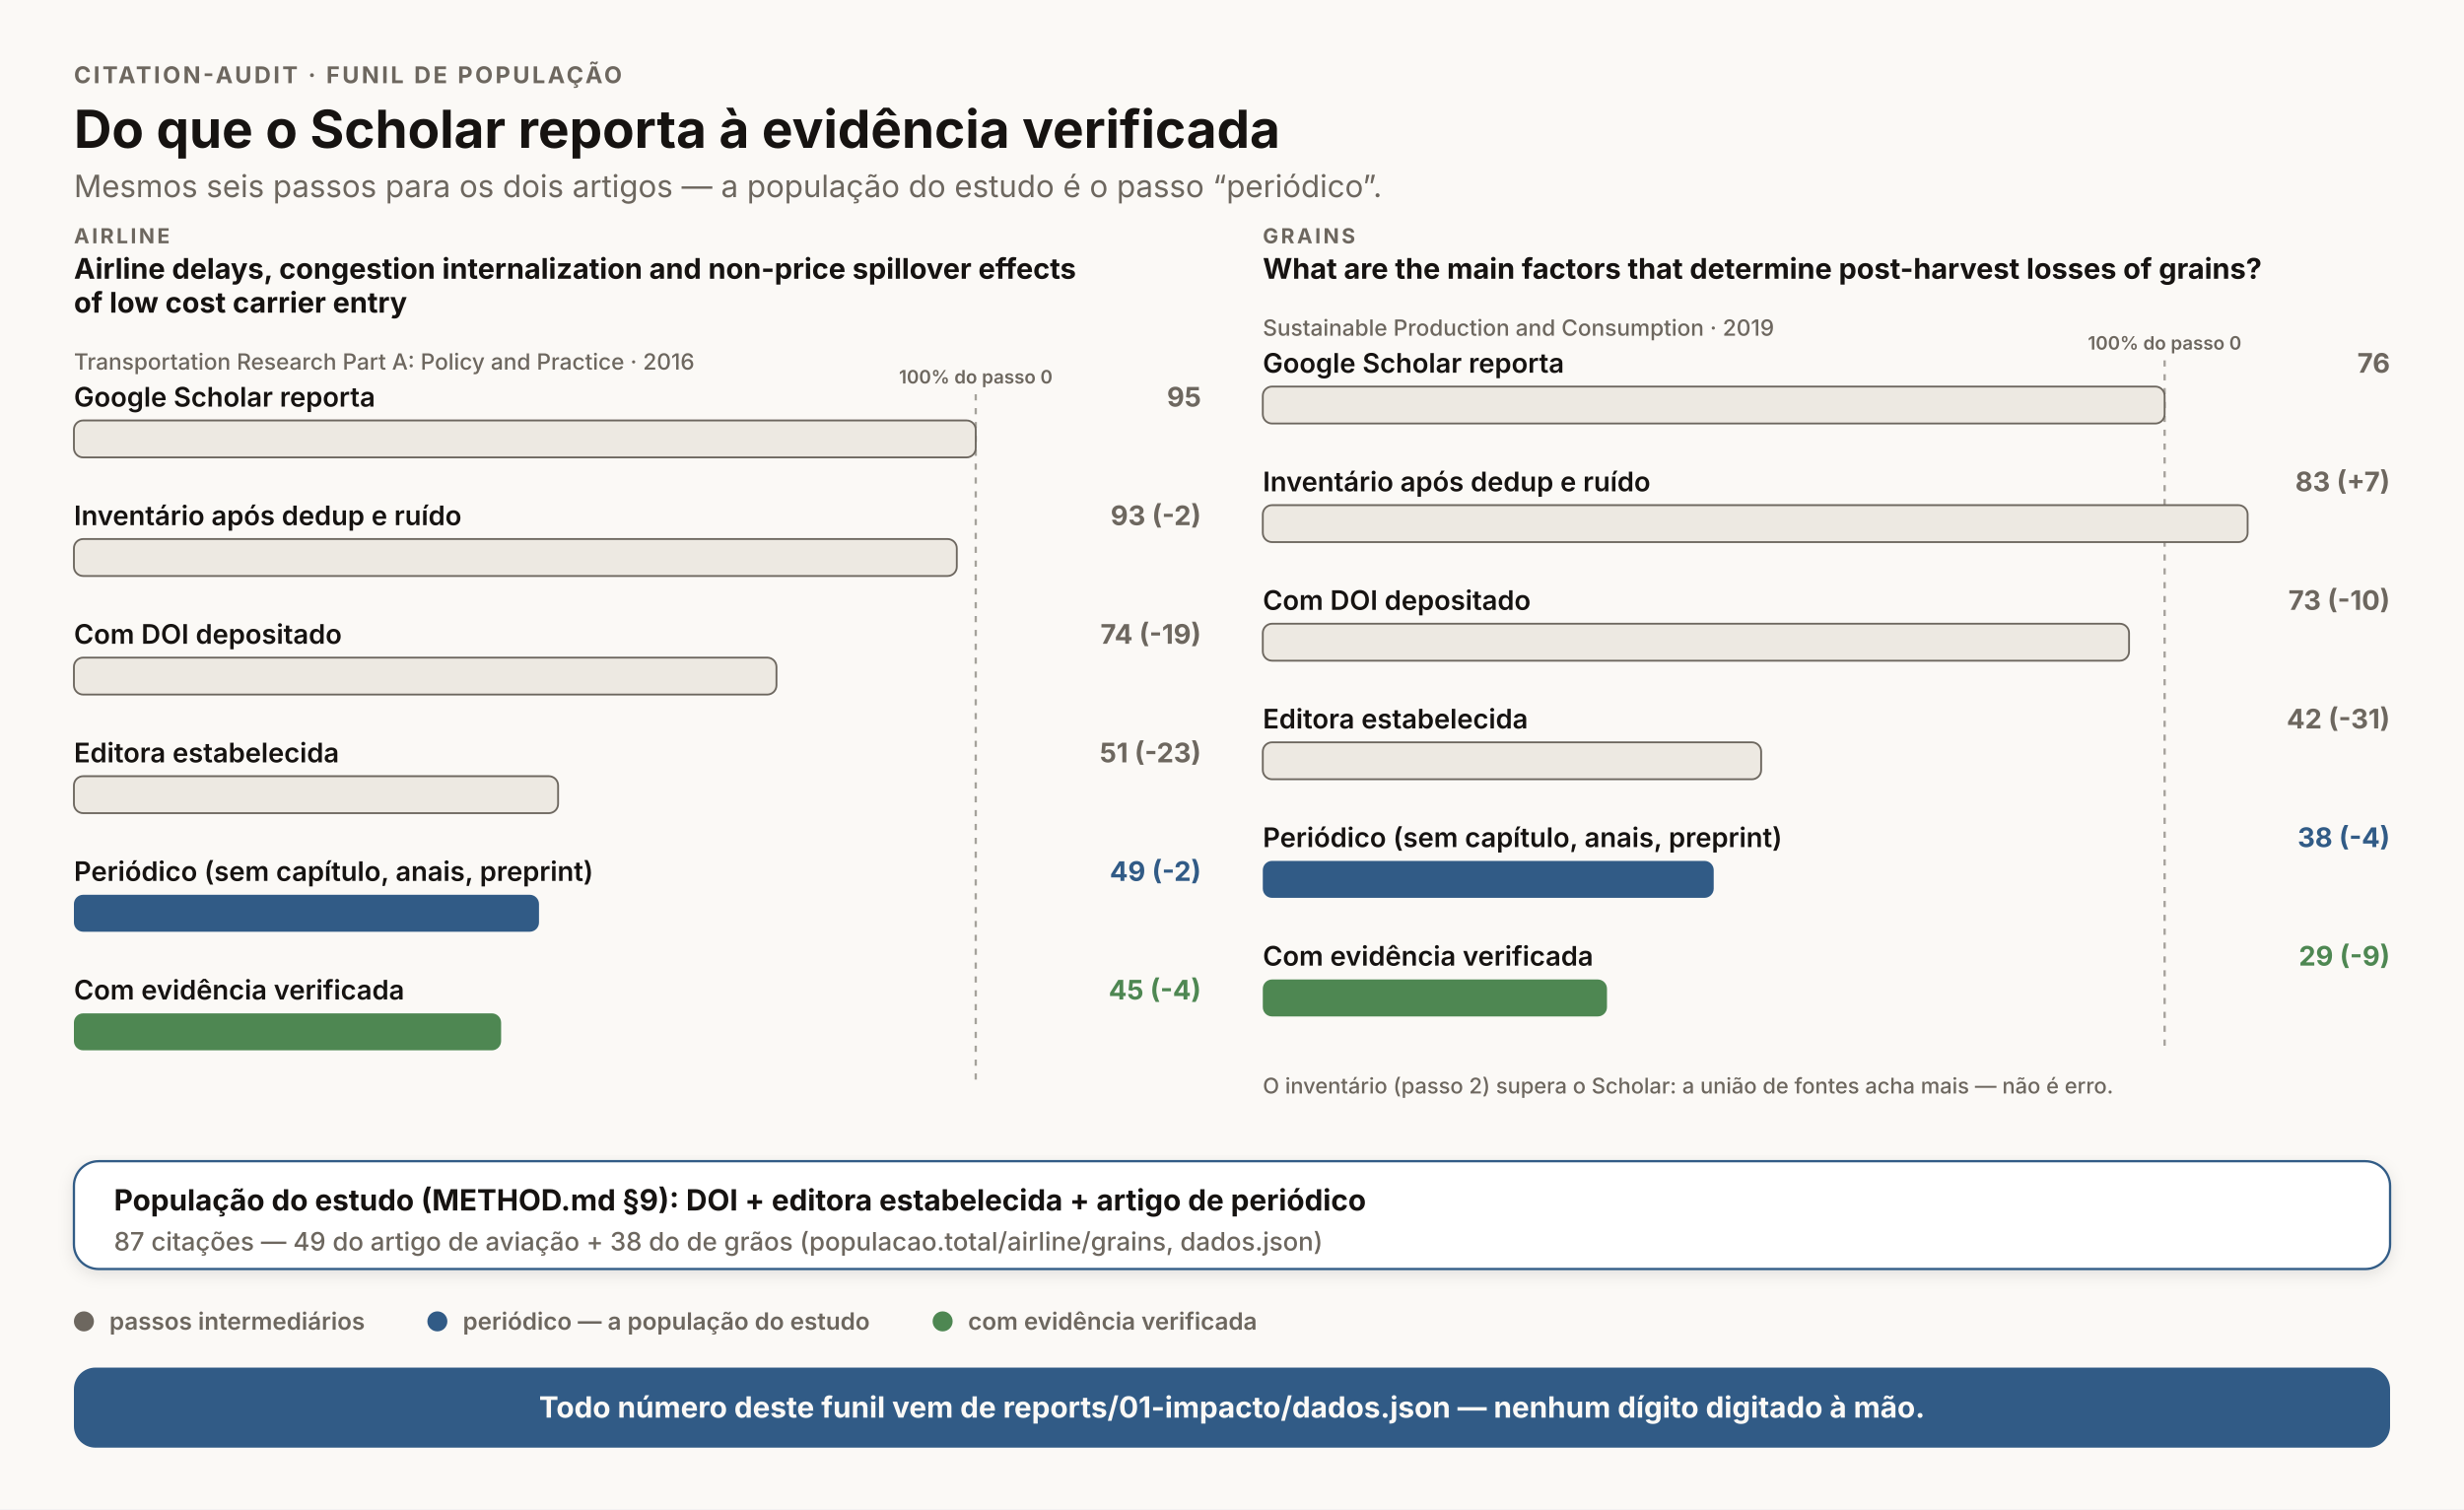
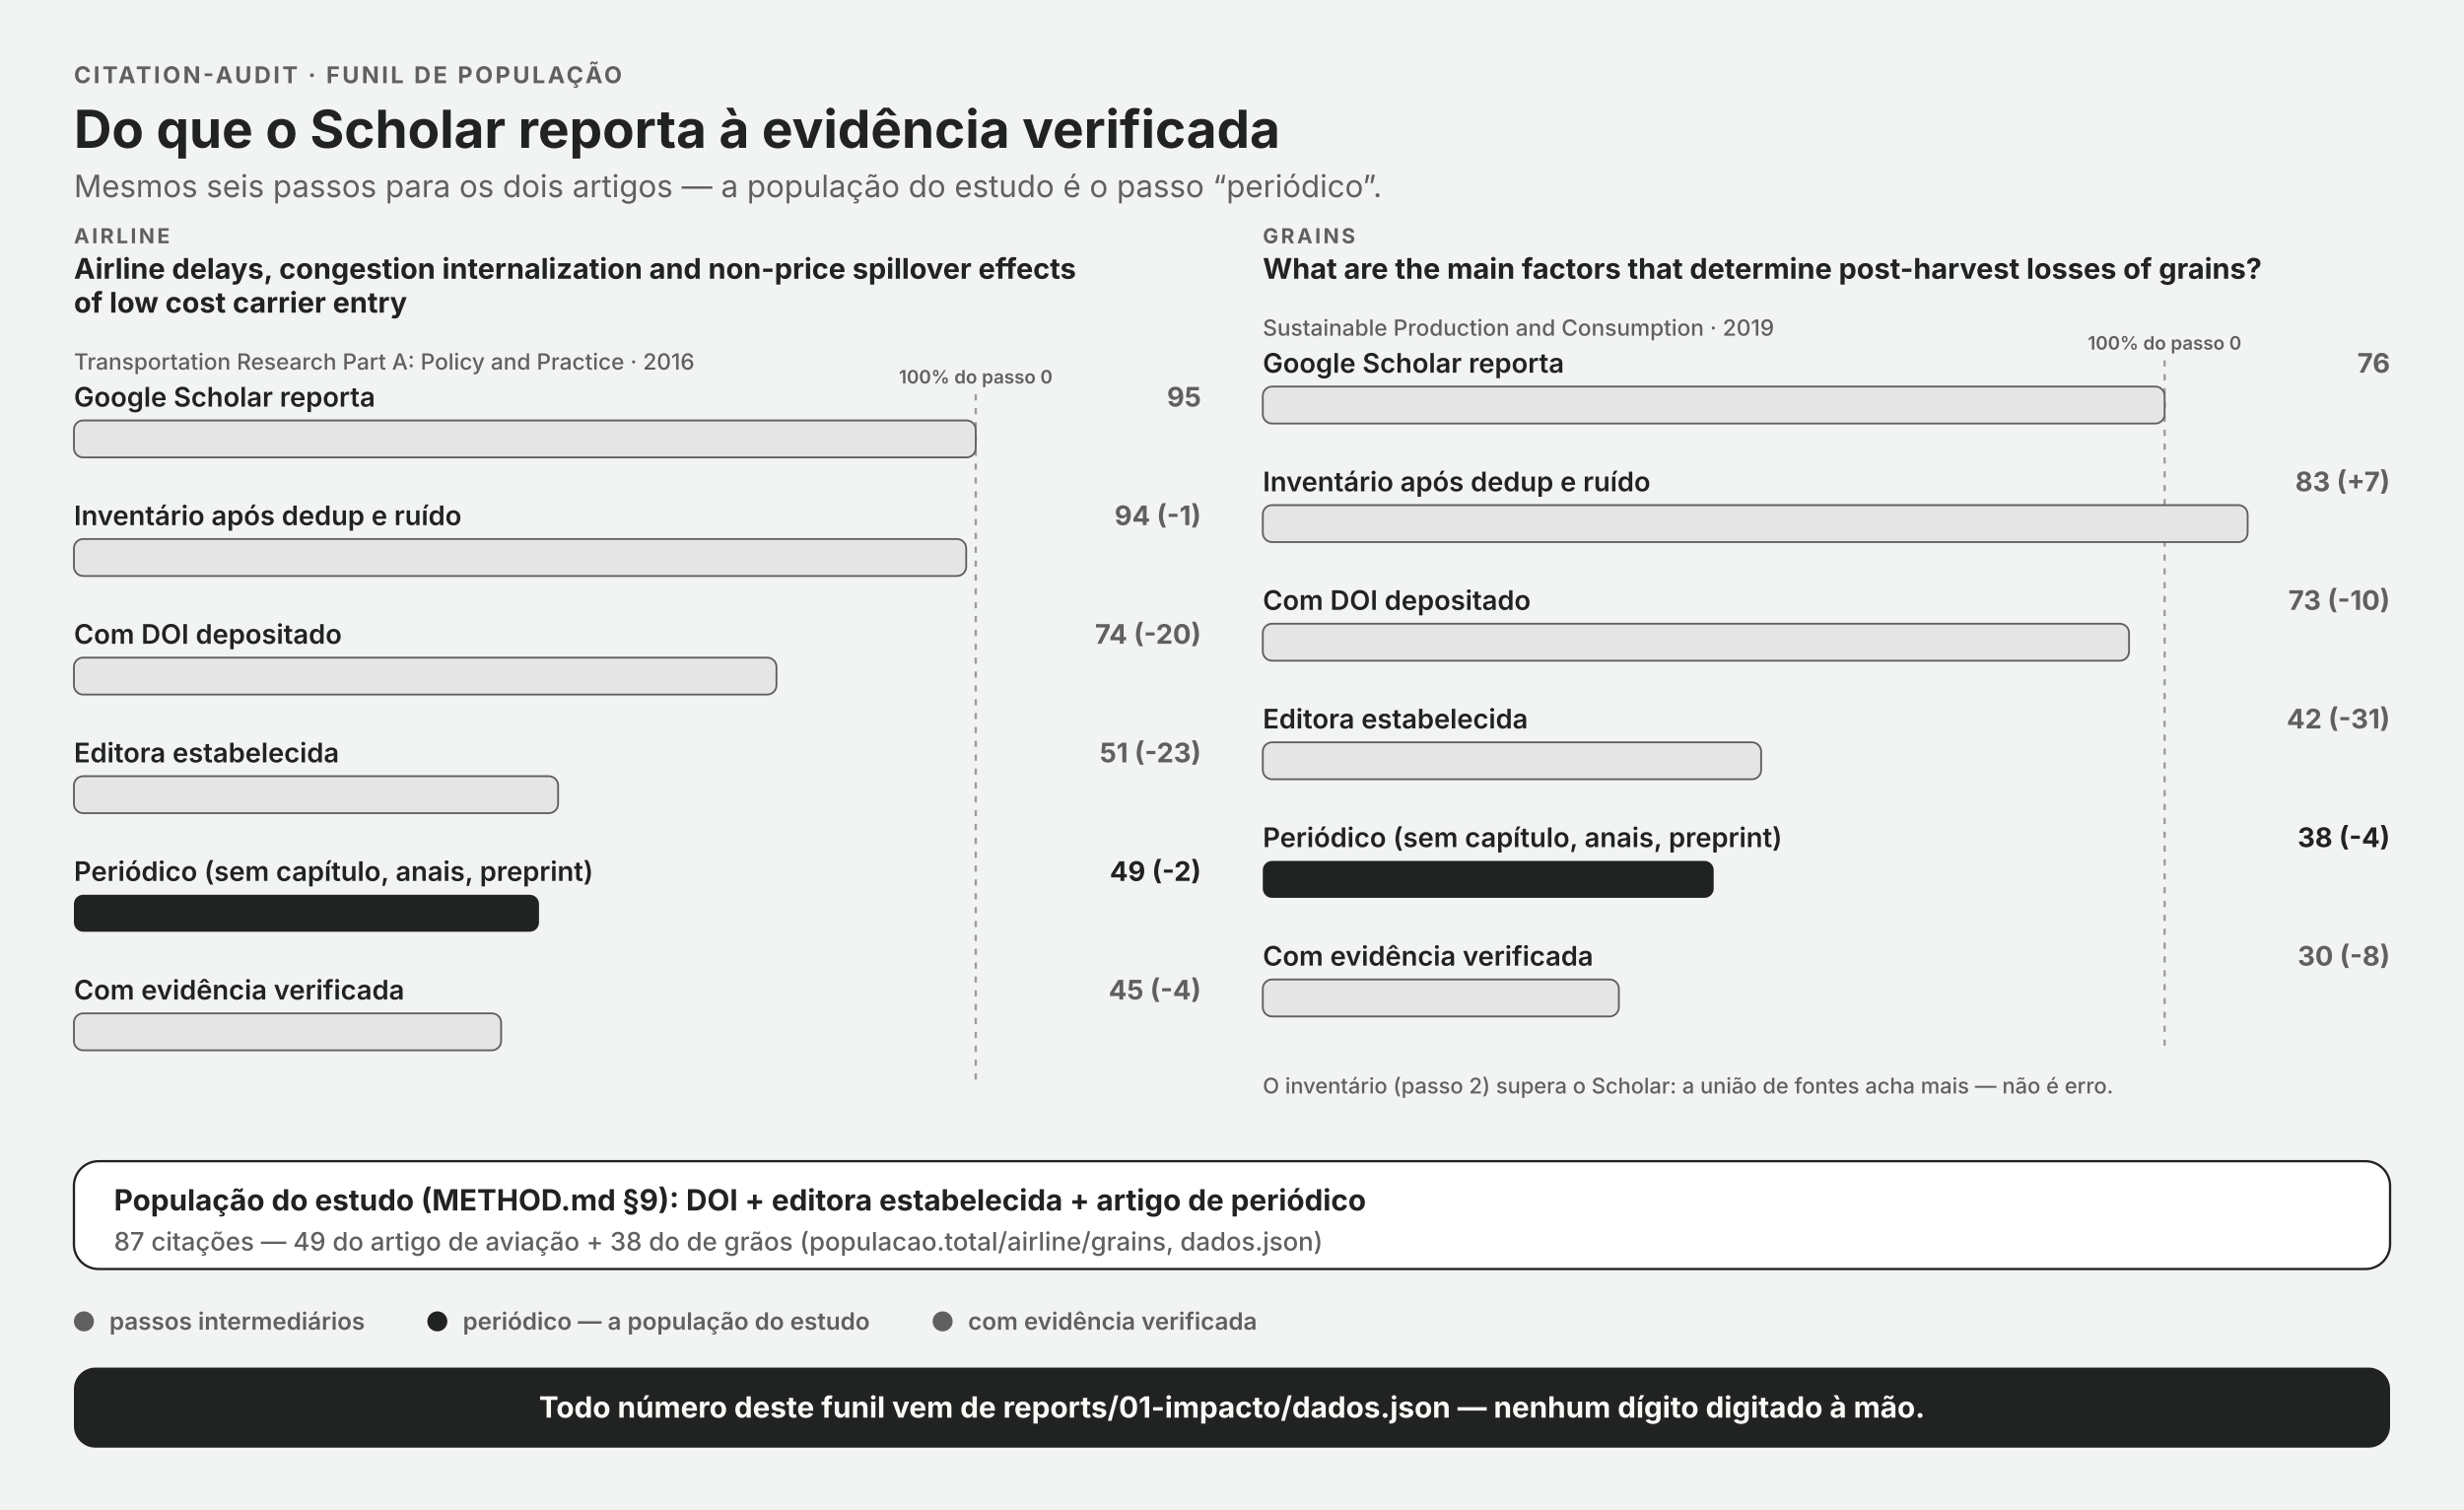
<svg xmlns="http://www.w3.org/2000/svg" viewBox="0 0 1600 980" font-family="Inter, -apple-system, 'Segoe UI', Helvetica, Arial, sans-serif" role="img" aria-labelledby="title desc">
  <defs>
    <marker id="arrow" markerWidth="10" markerHeight="10" refX="8" refY="5" orient="auto">
-       <path d="M0,0 L10,5 L0,10 Z" fill="#6D675F" />
+       <path d="M0,0 L10,5 L0,10 Z" fill="#606060" />
    </marker>
    <marker id="arrowBlue" markerWidth="10" markerHeight="10" refX="8" refY="5" orient="auto">
-       <path d="M0,0 L10,5 L0,10 Z" fill="#315B86" />
+       <path d="M0,0 L10,5 L0,10 Z" fill="#212322" />
    </marker>
    <marker id="arrowAmber" markerWidth="10" markerHeight="10" refX="8" refY="5" orient="auto">
-       <path d="M0,0 L10,5 L0,10 Z" fill="#D9822B" />
+       <path d="M0,0 L10,5 L0,10 Z" fill="#606060" />
    </marker>
    <marker id="arrowTerra" markerWidth="10" markerHeight="10" refX="8" refY="5" orient="auto">
-       <path d="M0,0 L10,5 L0,10 Z" fill="#C96F3F" />
+       <path d="M0,0 L10,5 L0,10 Z" fill="#212322" />
    </marker>
    <marker id="arrowSage" markerWidth="10" markerHeight="10" refX="8" refY="5" orient="auto">
-       <path d="M0,0 L10,5 L0,10 Z" fill="#4E8752" />
+       <path d="M0,0 L10,5 L0,10 Z" fill="#606060" />
    </marker>
-     <filter id="cardShadow" x="-10%" y="-10%" width="120%" height="130%">
-       <feDropShadow dx="0" dy="3" stdDeviation="5" flood-color="#161311" flood-opacity="0.10" />
-     </filter>
  </defs>
-   <rect width="1600" height="980" fill="#FBF9F6" />
-   <text x="48.0" y="54.0" font-family="Inter, -apple-system, 'Segoe UI', Helvetica, Arial, sans-serif" font-size="15" font-weight="700" fill="#6D675F" text-anchor="start" letter-spacing="1.6">CITATION-AUDIT · FUNIL DE POPULAÇÃO</text>
-   <text x="48.0" y="96.0" font-family="Inter, -apple-system, 'Segoe UI', Helvetica, Arial, sans-serif" font-size="34" font-weight="700" fill="#161311" text-anchor="start">Do que o Scholar reporta à evidência verificada</text>
-   <text x="48.0" y="128.0" font-family="Inter, -apple-system, 'Segoe UI', Helvetica, Arial, sans-serif" font-size="20" font-weight="400" fill="#6D675F" text-anchor="start">Mesmos seis passos para os dois artigos — a população do estudo é o passo “periódico”.</text>
-   <text x="48.0" y="158.0" font-family="Inter, -apple-system, 'Segoe UI', Helvetica, Arial, sans-serif" font-size="13.5" font-weight="700" fill="#6D675F" text-anchor="start" letter-spacing="1.6">AIRLINE</text>
-   <text x="48.0" y="181.0" font-family="Inter, -apple-system, 'Segoe UI', Helvetica, Arial, sans-serif" font-size="18.5" font-weight="700" fill="#161311" text-anchor="start">Airline delays, congestion internalization and non-price spillover effects</text>
-   <text x="48.0" y="203.0" font-family="Inter, -apple-system, 'Segoe UI', Helvetica, Arial, sans-serif" font-size="18.5" font-weight="700" fill="#161311" text-anchor="start">of low cost carrier entry</text>
-   <text x="48.0" y="240.0" font-family="Inter, -apple-system, 'Segoe UI', Helvetica, Arial, sans-serif" font-size="14.5" font-weight="500" fill="#6D675F" text-anchor="start">Transportation Research Part A: Policy and Practice · 2016</text>
-   <line x1="633.6" y1="256.0" x2="633.6" y2="706.0" stroke="#6D675F" stroke-width="1.5" stroke-dasharray="4 5" opacity="0.6" />
-   <text x="633.6" y="249.0" font-family="Inter, -apple-system, 'Segoe UI', Helvetica, Arial, sans-serif" font-size="12" font-weight="600" fill="#6D675F" text-anchor="middle">100% do passo 0</text>
-   <text x="48.0" y="264.0" font-family="Inter, -apple-system, 'Segoe UI', Helvetica, Arial, sans-serif" font-size="17.5" font-weight="600" fill="#161311" text-anchor="start">Google Scholar reporta</text>
-   <text x="780.0" y="264.0" font-family="Inter, -apple-system, 'Segoe UI', Helvetica, Arial, sans-serif" font-size="17.5" font-weight="700" fill="#6D675F" text-anchor="end">95</text>
-   <rect x="48.0" y="273.0" width="585.6" height="24.0" rx="6" fill="#EDE9E2" />
-   <rect x="48.0" y="273.0" width="585.6" height="24.0" rx="6" fill="none" stroke="#6D675F" stroke-width="1.2" />
-   <text x="48.0" y="341.0" font-family="Inter, -apple-system, 'Segoe UI', Helvetica, Arial, sans-serif" font-size="17.5" font-weight="600" fill="#161311" text-anchor="start">Inventário após dedup e ruído</text>
-   <text x="780.0" y="341.0" font-family="Inter, -apple-system, 'Segoe UI', Helvetica, Arial, sans-serif" font-size="17.5" font-weight="700" fill="#6D675F" text-anchor="end">93 (-2)</text>
-   <rect x="48.0" y="350.0" width="573.3" height="24.0" rx="6" fill="#EDE9E2" />
-   <rect x="48.0" y="350.0" width="573.3" height="24.0" rx="6" fill="none" stroke="#6D675F" stroke-width="1.2" />
-   <text x="48.0" y="418.0" font-family="Inter, -apple-system, 'Segoe UI', Helvetica, Arial, sans-serif" font-size="17.5" font-weight="600" fill="#161311" text-anchor="start">Com DOI depositado</text>
-   <text x="780.0" y="418.0" font-family="Inter, -apple-system, 'Segoe UI', Helvetica, Arial, sans-serif" font-size="17.5" font-weight="700" fill="#6D675F" text-anchor="end">74 (-19)</text>
-   <rect x="48.0" y="427.0" width="456.2" height="24.0" rx="6" fill="#EDE9E2" />
-   <rect x="48.0" y="427.0" width="456.2" height="24.0" rx="6" fill="none" stroke="#6D675F" stroke-width="1.2" />
-   <text x="48.0" y="495.0" font-family="Inter, -apple-system, 'Segoe UI', Helvetica, Arial, sans-serif" font-size="17.5" font-weight="600" fill="#161311" text-anchor="start">Editora estabelecida</text>
-   <text x="780.0" y="495.0" font-family="Inter, -apple-system, 'Segoe UI', Helvetica, Arial, sans-serif" font-size="17.5" font-weight="700" fill="#6D675F" text-anchor="end">51 (-23)</text>
-   <rect x="48.0" y="504.0" width="314.4" height="24.0" rx="6" fill="#EDE9E2" />
-   <rect x="48.0" y="504.0" width="314.4" height="24.0" rx="6" fill="none" stroke="#6D675F" stroke-width="1.2" />
-   <text x="48.0" y="572.0" font-family="Inter, -apple-system, 'Segoe UI', Helvetica, Arial, sans-serif" font-size="17.5" font-weight="600" fill="#161311" text-anchor="start">Periódico (sem capítulo, anais, preprint)</text>
-   <text x="780.0" y="572.0" font-family="Inter, -apple-system, 'Segoe UI', Helvetica, Arial, sans-serif" font-size="17.5" font-weight="700" fill="#315B86" text-anchor="end">49 (-2)</text>
-   <rect x="48.0" y="581.0" width="302.0" height="24.0" rx="6" fill="#315B86" />
-   <text x="48.0" y="649.0" font-family="Inter, -apple-system, 'Segoe UI', Helvetica, Arial, sans-serif" font-size="17.5" font-weight="600" fill="#161311" text-anchor="start">Com evidência verificada</text>
-   <text x="780.0" y="649.0" font-family="Inter, -apple-system, 'Segoe UI', Helvetica, Arial, sans-serif" font-size="17.5" font-weight="700" fill="#4E8752" text-anchor="end">45 (-4)</text>
-   <rect x="48.0" y="658.0" width="277.4" height="24.0" rx="6" fill="#4E8752" />
-   <text x="820.0" y="158.0" font-family="Inter, -apple-system, 'Segoe UI', Helvetica, Arial, sans-serif" font-size="13.5" font-weight="700" fill="#6D675F" text-anchor="start" letter-spacing="1.6">GRAINS</text>
-   <text x="820.0" y="181.0" font-family="Inter, -apple-system, 'Segoe UI', Helvetica, Arial, sans-serif" font-size="18.5" font-weight="700" fill="#161311" text-anchor="start">What are the main factors that determine post-harvest losses of grains?</text>
-   <text x="820.0" y="218.0" font-family="Inter, -apple-system, 'Segoe UI', Helvetica, Arial, sans-serif" font-size="14.5" font-weight="500" fill="#6D675F" text-anchor="start">Sustainable Production and Consumption · 2019</text>
-   <line x1="1405.6" y1="234.0" x2="1405.6" y2="684.0" stroke="#6D675F" stroke-width="1.5" stroke-dasharray="4 5" opacity="0.6" />
-   <text x="1405.6" y="227.0" font-family="Inter, -apple-system, 'Segoe UI', Helvetica, Arial, sans-serif" font-size="12" font-weight="600" fill="#6D675F" text-anchor="middle">100% do passo 0</text>
-   <text x="820.0" y="242.0" font-family="Inter, -apple-system, 'Segoe UI', Helvetica, Arial, sans-serif" font-size="17.5" font-weight="600" fill="#161311" text-anchor="start">Google Scholar reporta</text>
-   <text x="1552.0" y="242.0" font-family="Inter, -apple-system, 'Segoe UI', Helvetica, Arial, sans-serif" font-size="17.5" font-weight="700" fill="#6D675F" text-anchor="end">76</text>
-   <rect x="820.0" y="251.0" width="585.6" height="24.0" rx="6" fill="#EDE9E2" />
-   <rect x="820.0" y="251.0" width="585.6" height="24.0" rx="6" fill="none" stroke="#6D675F" stroke-width="1.2" />
-   <text x="820.0" y="319.0" font-family="Inter, -apple-system, 'Segoe UI', Helvetica, Arial, sans-serif" font-size="17.5" font-weight="600" fill="#161311" text-anchor="start">Inventário após dedup e ruído</text>
-   <text x="1552.0" y="319.0" font-family="Inter, -apple-system, 'Segoe UI', Helvetica, Arial, sans-serif" font-size="17.5" font-weight="700" fill="#6D675F" text-anchor="end">83 (+7)</text>
-   <rect x="820.0" y="328.0" width="639.5" height="24.0" rx="6" fill="#EDE9E2" />
-   <rect x="820.0" y="328.0" width="639.5" height="24.0" rx="6" fill="none" stroke="#6D675F" stroke-width="1.2" />
-   <text x="820.0" y="396.0" font-family="Inter, -apple-system, 'Segoe UI', Helvetica, Arial, sans-serif" font-size="17.5" font-weight="600" fill="#161311" text-anchor="start">Com DOI depositado</text>
-   <text x="1552.0" y="396.0" font-family="Inter, -apple-system, 'Segoe UI', Helvetica, Arial, sans-serif" font-size="17.5" font-weight="700" fill="#6D675F" text-anchor="end">73 (-10)</text>
-   <rect x="820.0" y="405.0" width="562.5" height="24.0" rx="6" fill="#EDE9E2" />
-   <rect x="820.0" y="405.0" width="562.5" height="24.0" rx="6" fill="none" stroke="#6D675F" stroke-width="1.2" />
-   <text x="820.0" y="473.0" font-family="Inter, -apple-system, 'Segoe UI', Helvetica, Arial, sans-serif" font-size="17.5" font-weight="600" fill="#161311" text-anchor="start">Editora estabelecida</text>
-   <text x="1552.0" y="473.0" font-family="Inter, -apple-system, 'Segoe UI', Helvetica, Arial, sans-serif" font-size="17.5" font-weight="700" fill="#6D675F" text-anchor="end">42 (-31)</text>
-   <rect x="820.0" y="482.0" width="323.6" height="24.0" rx="6" fill="#EDE9E2" />
-   <rect x="820.0" y="482.0" width="323.6" height="24.0" rx="6" fill="none" stroke="#6D675F" stroke-width="1.2" />
-   <text x="820.0" y="550.0" font-family="Inter, -apple-system, 'Segoe UI', Helvetica, Arial, sans-serif" font-size="17.5" font-weight="600" fill="#161311" text-anchor="start">Periódico (sem capítulo, anais, preprint)</text>
-   <text x="1552.0" y="550.0" font-family="Inter, -apple-system, 'Segoe UI', Helvetica, Arial, sans-serif" font-size="17.5" font-weight="700" fill="#315B86" text-anchor="end">38 (-4)</text>
-   <rect x="820.0" y="559.0" width="292.8" height="24.0" rx="6" fill="#315B86" />
-   <text x="820.0" y="627.0" font-family="Inter, -apple-system, 'Segoe UI', Helvetica, Arial, sans-serif" font-size="17.5" font-weight="600" fill="#161311" text-anchor="start">Com evidência verificada</text>
-   <text x="1552.0" y="627.0" font-family="Inter, -apple-system, 'Segoe UI', Helvetica, Arial, sans-serif" font-size="17.5" font-weight="700" fill="#4E8752" text-anchor="end">29 (-9)</text>
-   <rect x="820.0" y="636.0" width="223.5" height="24.0" rx="6" fill="#4E8752" />
-   <text x="820.0" y="710.0" font-family="Inter, -apple-system, 'Segoe UI', Helvetica, Arial, sans-serif" font-size="14" font-weight="500" fill="#6D675F" text-anchor="start">O inventário (passo 2) supera o Scholar: a união de fontes acha mais — não é erro.</text>
-   <rect x="48.0" y="754.0" width="1504.0" height="70.0" rx="16" fill="#FFFFFF" stroke="#315B86" stroke-width="1.5" filter="url(#cardShadow)" />
-   <text x="74.0" y="786.0" font-family="Inter, -apple-system, 'Segoe UI', Helvetica, Arial, sans-serif" font-size="19" font-weight="700" fill="#161311" text-anchor="start">População do estudo (METHOD.md §9): DOI + editora estabelecida + artigo de periódico</text>
-   <text x="74.0" y="812.0" font-family="Inter, -apple-system, 'Segoe UI', Helvetica, Arial, sans-serif" font-size="16.5" font-weight="500" fill="#6D675F" text-anchor="start">87 citações — 49 do artigo de aviação + 38 do de grãos (populacao.total/airline/grains, dados.json)</text>
-   <circle cx="54.5" cy="858.0" r="6.5" fill="#6D675F" />
-   <text x="71.0" y="863.4" font-family="Inter, -apple-system, 'Segoe UI', Helvetica, Arial, sans-serif" font-size="15.5" font-weight="600" fill="#6D675F" text-anchor="start">passos intermediários</text>
-   <circle cx="284.0" cy="858.0" r="6.5" fill="#315B86" />
-   <text x="300.5" y="863.4" font-family="Inter, -apple-system, 'Segoe UI', Helvetica, Arial, sans-serif" font-size="15.5" font-weight="600" fill="#6D675F" text-anchor="start">periódico — a população do estudo</text>
-   <circle cx="612.1" cy="858.0" r="6.5" fill="#4E8752" />
-   <text x="628.6" y="863.4" font-family="Inter, -apple-system, 'Segoe UI', Helvetica, Arial, sans-serif" font-size="15.5" font-weight="600" fill="#6D675F" text-anchor="start">com evidência verificada</text>
-   <rect x="48.0" y="888.0" width="1504.0" height="52.0" rx="14" fill="#315B86" />
+   <rect width="1600" height="980" fill="#F2F3F3" />
+   <text x="48.0" y="54.0" font-family="Inter, -apple-system, 'Segoe UI', Helvetica, Arial, sans-serif" font-size="15" font-weight="700" fill="#606060" text-anchor="start" letter-spacing="1.6">CITATION-AUDIT · FUNIL DE POPULAÇÃO</text>
+   <text x="48.0" y="96.0" font-family="Inter, -apple-system, 'Segoe UI', Helvetica, Arial, sans-serif" font-size="34" font-weight="700" fill="#212322" text-anchor="start">Do que o Scholar reporta à evidência verificada</text>
+   <text x="48.0" y="128.0" font-family="Inter, -apple-system, 'Segoe UI', Helvetica, Arial, sans-serif" font-size="20" font-weight="400" fill="#606060" text-anchor="start">Mesmos seis passos para os dois artigos — a população do estudo é o passo “periódico”.</text>
+   <text x="48.0" y="158.0" font-family="Inter, -apple-system, 'Segoe UI', Helvetica, Arial, sans-serif" font-size="13.5" font-weight="700" fill="#606060" text-anchor="start" letter-spacing="1.6">AIRLINE</text>
+   <text x="48.0" y="181.0" font-family="Inter, -apple-system, 'Segoe UI', Helvetica, Arial, sans-serif" font-size="18.5" font-weight="700" fill="#212322" text-anchor="start">Airline delays, congestion internalization and non-price spillover effects</text>
+   <text x="48.0" y="203.0" font-family="Inter, -apple-system, 'Segoe UI', Helvetica, Arial, sans-serif" font-size="18.5" font-weight="700" fill="#212322" text-anchor="start">of low cost carrier entry</text>
+   <text x="48.0" y="240.0" font-family="Inter, -apple-system, 'Segoe UI', Helvetica, Arial, sans-serif" font-size="14.5" font-weight="500" fill="#606060" text-anchor="start">Transportation Research Part A: Policy and Practice · 2016</text>
+   <line x1="633.6" y1="256.0" x2="633.6" y2="706.0" stroke="#606060" stroke-width="1.5" stroke-dasharray="4 5" opacity="0.6" />
+   <text x="633.6" y="249.0" font-family="Inter, -apple-system, 'Segoe UI', Helvetica, Arial, sans-serif" font-size="12" font-weight="600" fill="#606060" text-anchor="middle">100% do passo 0</text>
+   <text x="48.0" y="264.0" font-family="Inter, -apple-system, 'Segoe UI', Helvetica, Arial, sans-serif" font-size="17.5" font-weight="600" fill="#212322" text-anchor="start">Google Scholar reporta</text>
+   <text x="780.0" y="264.0" font-family="Inter, -apple-system, 'Segoe UI', Helvetica, Arial, sans-serif" font-size="17.5" font-weight="700" fill="#606060" text-anchor="end">95</text>
+   <rect x="48.0" y="273.0" width="585.6" height="24.0" rx="6" fill="#E5E5E5" />
+   <rect x="48.0" y="273.0" width="585.6" height="24.0" rx="6" fill="none" stroke="#606060" stroke-width="1.2" />
+   <text x="48.0" y="341.0" font-family="Inter, -apple-system, 'Segoe UI', Helvetica, Arial, sans-serif" font-size="17.5" font-weight="600" fill="#212322" text-anchor="start">Inventário após dedup e ruído</text>
+   <text x="780.0" y="341.0" font-family="Inter, -apple-system, 'Segoe UI', Helvetica, Arial, sans-serif" font-size="17.5" font-weight="700" fill="#606060" text-anchor="end">94 (-1)</text>
+   <rect x="48.0" y="350.0" width="579.4" height="24.0" rx="6" fill="#E5E5E5" />
+   <rect x="48.0" y="350.0" width="579.4" height="24.0" rx="6" fill="none" stroke="#606060" stroke-width="1.2" />
+   <text x="48.0" y="418.0" font-family="Inter, -apple-system, 'Segoe UI', Helvetica, Arial, sans-serif" font-size="17.5" font-weight="600" fill="#212322" text-anchor="start">Com DOI depositado</text>
+   <text x="780.0" y="418.0" font-family="Inter, -apple-system, 'Segoe UI', Helvetica, Arial, sans-serif" font-size="17.5" font-weight="700" fill="#606060" text-anchor="end">74 (-20)</text>
+   <rect x="48.0" y="427.0" width="456.2" height="24.0" rx="6" fill="#E5E5E5" />
+   <rect x="48.0" y="427.0" width="456.2" height="24.0" rx="6" fill="none" stroke="#606060" stroke-width="1.2" />
+   <text x="48.0" y="495.0" font-family="Inter, -apple-system, 'Segoe UI', Helvetica, Arial, sans-serif" font-size="17.5" font-weight="600" fill="#212322" text-anchor="start">Editora estabelecida</text>
+   <text x="780.0" y="495.0" font-family="Inter, -apple-system, 'Segoe UI', Helvetica, Arial, sans-serif" font-size="17.5" font-weight="700" fill="#606060" text-anchor="end">51 (-23)</text>
+   <rect x="48.0" y="504.0" width="314.4" height="24.0" rx="6" fill="#E5E5E5" />
+   <rect x="48.0" y="504.0" width="314.4" height="24.0" rx="6" fill="none" stroke="#606060" stroke-width="1.2" />
+   <text x="48.0" y="572.0" font-family="Inter, -apple-system, 'Segoe UI', Helvetica, Arial, sans-serif" font-size="17.5" font-weight="600" fill="#212322" text-anchor="start">Periódico (sem capítulo, anais, preprint)</text>
+   <text x="780.0" y="572.0" font-family="Inter, -apple-system, 'Segoe UI', Helvetica, Arial, sans-serif" font-size="17.5" font-weight="700" fill="#212322" text-anchor="end">49 (-2)</text>
+   <rect x="48.0" y="581.0" width="302.0" height="24.0" rx="6" fill="#212322" />
+   <text x="48.0" y="649.0" font-family="Inter, -apple-system, 'Segoe UI', Helvetica, Arial, sans-serif" font-size="17.5" font-weight="600" fill="#212322" text-anchor="start">Com evidência verificada</text>
+   <text x="780.0" y="649.0" font-family="Inter, -apple-system, 'Segoe UI', Helvetica, Arial, sans-serif" font-size="17.5" font-weight="700" fill="#606060" text-anchor="end">45 (-4)</text>
+   <rect x="48.0" y="658.0" width="277.4" height="24.0" rx="6" fill="#E5E5E5" />
+   <rect x="48.0" y="658.0" width="277.4" height="24.0" rx="6" fill="none" stroke="#606060" stroke-width="1.2" />
+   <text x="820.0" y="158.0" font-family="Inter, -apple-system, 'Segoe UI', Helvetica, Arial, sans-serif" font-size="13.5" font-weight="700" fill="#606060" text-anchor="start" letter-spacing="1.6">GRAINS</text>
+   <text x="820.0" y="181.0" font-family="Inter, -apple-system, 'Segoe UI', Helvetica, Arial, sans-serif" font-size="18.5" font-weight="700" fill="#212322" text-anchor="start">What are the main factors that determine post-harvest losses of grains?</text>
+   <text x="820.0" y="218.0" font-family="Inter, -apple-system, 'Segoe UI', Helvetica, Arial, sans-serif" font-size="14.5" font-weight="500" fill="#606060" text-anchor="start">Sustainable Production and Consumption · 2019</text>
+   <line x1="1405.6" y1="234.0" x2="1405.6" y2="684.0" stroke="#606060" stroke-width="1.5" stroke-dasharray="4 5" opacity="0.6" />
+   <text x="1405.6" y="227.0" font-family="Inter, -apple-system, 'Segoe UI', Helvetica, Arial, sans-serif" font-size="12" font-weight="600" fill="#606060" text-anchor="middle">100% do passo 0</text>
+   <text x="820.0" y="242.0" font-family="Inter, -apple-system, 'Segoe UI', Helvetica, Arial, sans-serif" font-size="17.5" font-weight="600" fill="#212322" text-anchor="start">Google Scholar reporta</text>
+   <text x="1552.0" y="242.0" font-family="Inter, -apple-system, 'Segoe UI', Helvetica, Arial, sans-serif" font-size="17.5" font-weight="700" fill="#606060" text-anchor="end">76</text>
+   <rect x="820.0" y="251.0" width="585.6" height="24.0" rx="6" fill="#E5E5E5" />
+   <rect x="820.0" y="251.0" width="585.6" height="24.0" rx="6" fill="none" stroke="#606060" stroke-width="1.2" />
+   <text x="820.0" y="319.0" font-family="Inter, -apple-system, 'Segoe UI', Helvetica, Arial, sans-serif" font-size="17.5" font-weight="600" fill="#212322" text-anchor="start">Inventário após dedup e ruído</text>
+   <text x="1552.0" y="319.0" font-family="Inter, -apple-system, 'Segoe UI', Helvetica, Arial, sans-serif" font-size="17.5" font-weight="700" fill="#606060" text-anchor="end">83 (+7)</text>
+   <rect x="820.0" y="328.0" width="639.5" height="24.0" rx="6" fill="#E5E5E5" />
+   <rect x="820.0" y="328.0" width="639.5" height="24.0" rx="6" fill="none" stroke="#606060" stroke-width="1.2" />
+   <text x="820.0" y="396.0" font-family="Inter, -apple-system, 'Segoe UI', Helvetica, Arial, sans-serif" font-size="17.5" font-weight="600" fill="#212322" text-anchor="start">Com DOI depositado</text>
+   <text x="1552.0" y="396.0" font-family="Inter, -apple-system, 'Segoe UI', Helvetica, Arial, sans-serif" font-size="17.5" font-weight="700" fill="#606060" text-anchor="end">73 (-10)</text>
+   <rect x="820.0" y="405.0" width="562.5" height="24.0" rx="6" fill="#E5E5E5" />
+   <rect x="820.0" y="405.0" width="562.5" height="24.0" rx="6" fill="none" stroke="#606060" stroke-width="1.2" />
+   <text x="820.0" y="473.0" font-family="Inter, -apple-system, 'Segoe UI', Helvetica, Arial, sans-serif" font-size="17.5" font-weight="600" fill="#212322" text-anchor="start">Editora estabelecida</text>
+   <text x="1552.0" y="473.0" font-family="Inter, -apple-system, 'Segoe UI', Helvetica, Arial, sans-serif" font-size="17.5" font-weight="700" fill="#606060" text-anchor="end">42 (-31)</text>
+   <rect x="820.0" y="482.0" width="323.6" height="24.0" rx="6" fill="#E5E5E5" />
+   <rect x="820.0" y="482.0" width="323.6" height="24.0" rx="6" fill="none" stroke="#606060" stroke-width="1.2" />
+   <text x="820.0" y="550.0" font-family="Inter, -apple-system, 'Segoe UI', Helvetica, Arial, sans-serif" font-size="17.5" font-weight="600" fill="#212322" text-anchor="start">Periódico (sem capítulo, anais, preprint)</text>
+   <text x="1552.0" y="550.0" font-family="Inter, -apple-system, 'Segoe UI', Helvetica, Arial, sans-serif" font-size="17.5" font-weight="700" fill="#212322" text-anchor="end">38 (-4)</text>
+   <rect x="820.0" y="559.0" width="292.8" height="24.0" rx="6" fill="#212322" />
+   <text x="820.0" y="627.0" font-family="Inter, -apple-system, 'Segoe UI', Helvetica, Arial, sans-serif" font-size="17.5" font-weight="600" fill="#212322" text-anchor="start">Com evidência verificada</text>
+   <text x="1552.0" y="627.0" font-family="Inter, -apple-system, 'Segoe UI', Helvetica, Arial, sans-serif" font-size="17.5" font-weight="700" fill="#606060" text-anchor="end">30 (-8)</text>
+   <rect x="820.0" y="636.0" width="231.2" height="24.0" rx="6" fill="#E5E5E5" />
+   <rect x="820.0" y="636.0" width="231.2" height="24.0" rx="6" fill="none" stroke="#606060" stroke-width="1.2" />
+   <text x="820.0" y="710.0" font-family="Inter, -apple-system, 'Segoe UI', Helvetica, Arial, sans-serif" font-size="14" font-weight="500" fill="#606060" text-anchor="start">O inventário (passo 2) supera o Scholar: a união de fontes acha mais — não é erro.</text>
+   <rect x="48.0" y="754.0" width="1504.0" height="70.0" rx="16" fill="#FFFFFF" stroke="#212322" stroke-width="1.5" />
+   <text x="74.0" y="786.0" font-family="Inter, -apple-system, 'Segoe UI', Helvetica, Arial, sans-serif" font-size="19" font-weight="700" fill="#212322" text-anchor="start">População do estudo (METHOD.md §9): DOI + editora estabelecida + artigo de periódico</text>
+   <text x="74.0" y="812.0" font-family="Inter, -apple-system, 'Segoe UI', Helvetica, Arial, sans-serif" font-size="16.5" font-weight="500" fill="#606060" text-anchor="start">87 citações — 49 do artigo de aviação + 38 do de grãos (populacao.total/airline/grains, dados.json)</text>
+   <circle cx="54.5" cy="858.0" r="6.5" fill="#606060" />
+   <text x="71.0" y="863.4" font-family="Inter, -apple-system, 'Segoe UI', Helvetica, Arial, sans-serif" font-size="15.5" font-weight="600" fill="#606060" text-anchor="start">passos intermediários</text>
+   <circle cx="284.0" cy="858.0" r="6.5" fill="#212322" />
+   <text x="300.5" y="863.4" font-family="Inter, -apple-system, 'Segoe UI', Helvetica, Arial, sans-serif" font-size="15.5" font-weight="600" fill="#606060" text-anchor="start">periódico — a população do estudo</text>
+   <circle cx="612.1" cy="858.0" r="6.5" fill="#606060" />
+   <text x="628.6" y="863.4" font-family="Inter, -apple-system, 'Segoe UI', Helvetica, Arial, sans-serif" font-size="15.5" font-weight="600" fill="#606060" text-anchor="start">com evidência verificada</text>
+   <rect x="48.0" y="888.0" width="1504.0" height="52.0" rx="14" fill="#212322" />
  <text x="800.0" y="920.5" font-family="Inter, -apple-system, 'Segoe UI', Helvetica, Arial, sans-serif" font-size="19" font-weight="700" fill="#FBF9F6" text-anchor="middle">Todo número deste funil vem de reports/01-impacto/dados.json — nenhum dígito digitado à mão.</text>
</svg>
